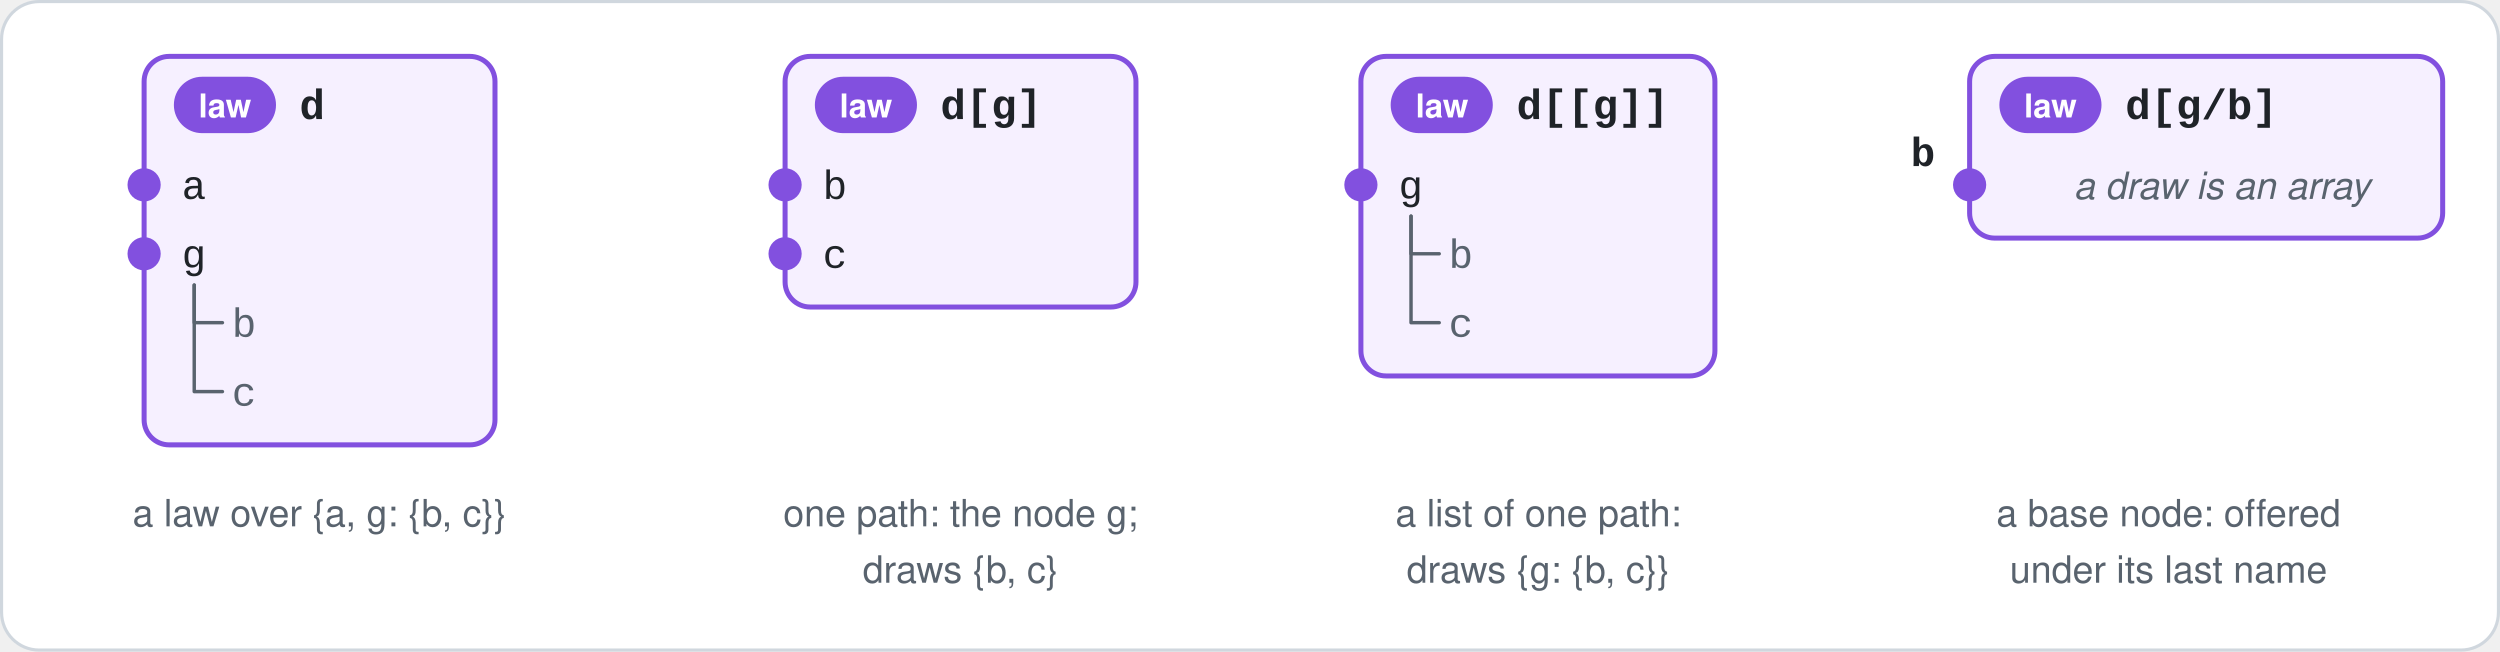
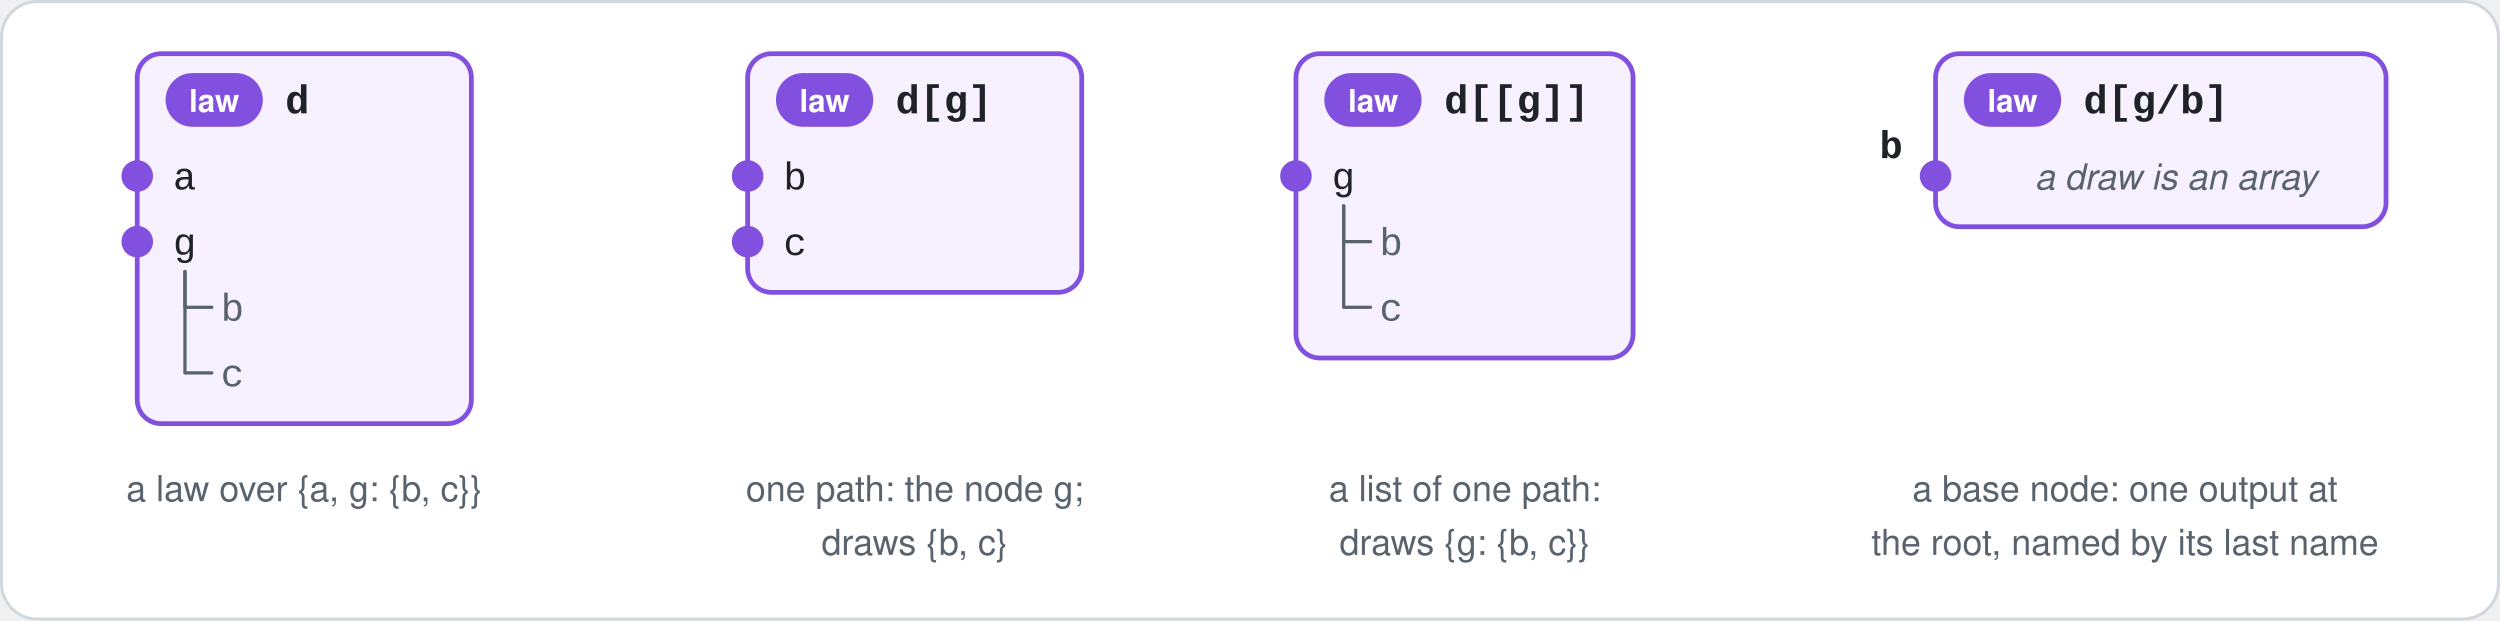
- <svg xmlns="http://www.w3.org/2000/svg" width="798" height="208" viewBox="0 0 798 208" role="img">
+ <svg xmlns="http://www.w3.org/2000/svg" width="838" height="208" viewBox="0 0 838 208" role="img">
  <defs>
    <marker id="arrow" viewBox="0 0 10 10" refX="9" refY="5" markerWidth="9" markerHeight="9" markerUnits="userSpaceOnUse" orient="auto-start-reverse">
      <path d="M 0 1 L 9 5 L 0 9 z" fill="#424a53" />
    </marker>
    <marker id="arrow-fault" viewBox="0 0 10 10" refX="9" refY="5" markerWidth="9" markerHeight="9" markerUnits="userSpaceOnUse" orient="auto-start-reverse">
      <path d="M 0 1 L 9 5 L 0 9 z" fill="#cf222e" />
    </marker>
  </defs>
-   <rect x="0.5" y="0.5" width="797" height="207" rx="12" fill="#ffffff" stroke="#d0d7de" />
+   <rect x="0.5" y="0.5" width="837" height="207" rx="12" fill="#ffffff" stroke="#d0d7de" />
  <g transform="translate(18.0,18.0)">
    <rect x="28.0" y="0.0" width="112.0" height="124.0" rx="8" fill="#f6f0ff" stroke="#8250df" stroke-width="1.6" />
    <rect x="38.0" y="7.0" width="31.6" height="17.0" rx="8.5" fill="#8250df" stroke="#8250df" stroke-width="1" />
    <text x="53.8" y="19.5" font-family="-apple-system, BlinkMacSystemFont, 'Segoe UI', Helvetica, Arial, sans-serif" font-size="10.5" font-weight="bold" fill="#ffffff" text-anchor="middle">law</text>
    <text x="77.6" y="20.0" font-family="ui-monospace, SFMono-Regular, Menlo, Consolas, 'Liberation Mono', monospace" font-size="13.5" font-weight="bold" fill="#1f2328" text-anchor="start">d</text>
    <text x="40.0" y="45.5" font-family="ui-monospace, SFMono-Regular, Menlo, Consolas, 'Liberation Mono', monospace" font-size="13" font-weight="normal" fill="#1f2328" text-anchor="start">a</text>
    <text x="40.0" y="67.5" font-family="ui-monospace, SFMono-Regular, Menlo, Consolas, 'Liberation Mono', monospace" font-size="13" font-weight="normal" fill="#1f2328" text-anchor="start">g</text>
    <text x="56.0" y="89.5" font-family="ui-monospace, SFMono-Regular, Menlo, Consolas, 'Liberation Mono', monospace" font-size="13" font-weight="normal" fill="#59636e" text-anchor="start">b</text>
    <text x="56.0" y="111.5" font-family="ui-monospace, SFMono-Regular, Menlo, Consolas, 'Liberation Mono', monospace" font-size="13" font-weight="normal" fill="#59636e" text-anchor="start">c</text>
    <path d="M 44.0,73.0 L 44.0,85.0 L 53.0,85.0" fill="none" stroke="#59636e" stroke-width="1.1" stroke-linejoin="round" stroke-linecap="round" />
    <path d="M 44.0,73.0 L 44.0,107.0 L 53.0,107.0" fill="none" stroke="#59636e" stroke-width="1.1" stroke-linejoin="round" stroke-linecap="round" />
    <circle cx="28.0" cy="41.0" r="4.5" fill="#8250df" stroke="#8250df" stroke-width="1.6" />
    <circle cx="28.0" cy="63.0" r="4.5" fill="#8250df" stroke="#8250df" stroke-width="1.6" />
    <text x="84.0" y="150.0" font-family="-apple-system, BlinkMacSystemFont, 'Segoe UI', Helvetica, Arial, sans-serif" font-size="12" font-weight="normal" fill="#59636e" text-anchor="middle">a law over {a, g: {b, c}}</text>
    <rect x="232.6" y="0.0" width="112.0" height="80.0" rx="8" fill="#f6f0ff" stroke="#8250df" stroke-width="1.6" />
    <rect x="242.6" y="7.0" width="31.6" height="17.0" rx="8.5" fill="#8250df" stroke="#8250df" stroke-width="1" />
    <text x="258.4" y="19.5" font-family="-apple-system, BlinkMacSystemFont, 'Segoe UI', Helvetica, Arial, sans-serif" font-size="10.5" font-weight="bold" fill="#ffffff" text-anchor="middle">law</text>
    <text x="282.2" y="20.0" font-family="ui-monospace, SFMono-Regular, Menlo, Consolas, 'Liberation Mono', monospace" font-size="13.5" font-weight="bold" fill="#1f2328" text-anchor="start">d[g]</text>
    <text x="244.6" y="45.5" font-family="ui-monospace, SFMono-Regular, Menlo, Consolas, 'Liberation Mono', monospace" font-size="13" font-weight="normal" fill="#1f2328" text-anchor="start">b</text>
    <text x="244.6" y="67.5" font-family="ui-monospace, SFMono-Regular, Menlo, Consolas, 'Liberation Mono', monospace" font-size="13" font-weight="normal" fill="#1f2328" text-anchor="start">c</text>
    <circle cx="232.6" cy="41.0" r="4.5" fill="#8250df" stroke="#8250df" stroke-width="1.6" />
    <circle cx="232.6" cy="63.0" r="4.5" fill="#8250df" stroke="#8250df" stroke-width="1.6" />
    <text x="288.6" y="150.0" font-family="-apple-system, BlinkMacSystemFont, 'Segoe UI', Helvetica, Arial, sans-serif" font-size="12" font-weight="normal" fill="#59636e" text-anchor="middle">one path: the node g;</text>
    <text x="288.6" y="168.0" font-family="-apple-system, BlinkMacSystemFont, 'Segoe UI', Helvetica, Arial, sans-serif" font-size="12" font-weight="normal" fill="#59636e" text-anchor="middle">draws {b, c}</text>
    <rect x="416.4" y="0.0" width="113.0" height="102.0" rx="8" fill="#f6f0ff" stroke="#8250df" stroke-width="1.6" />
    <rect x="426.4" y="7.0" width="31.6" height="17.0" rx="8.5" fill="#8250df" stroke="#8250df" stroke-width="1" />
    <text x="442.3" y="19.5" font-family="-apple-system, BlinkMacSystemFont, 'Segoe UI', Helvetica, Arial, sans-serif" font-size="10.5" font-weight="bold" fill="#ffffff" text-anchor="middle">law</text>
    <text x="466.1" y="20.0" font-family="ui-monospace, SFMono-Regular, Menlo, Consolas, 'Liberation Mono', monospace" font-size="13.5" font-weight="bold" fill="#1f2328" text-anchor="start">d[[g]]</text>
    <text x="428.4" y="45.5" font-family="ui-monospace, SFMono-Regular, Menlo, Consolas, 'Liberation Mono', monospace" font-size="13" font-weight="normal" fill="#1f2328" text-anchor="start">g</text>
    <text x="444.4" y="67.5" font-family="ui-monospace, SFMono-Regular, Menlo, Consolas, 'Liberation Mono', monospace" font-size="13" font-weight="normal" fill="#59636e" text-anchor="start">b</text>
    <text x="444.4" y="89.5" font-family="ui-monospace, SFMono-Regular, Menlo, Consolas, 'Liberation Mono', monospace" font-size="13" font-weight="normal" fill="#59636e" text-anchor="start">c</text>
    <path d="M 432.4,51.0 L 432.4,63.0 L 441.4,63.0" fill="none" stroke="#59636e" stroke-width="1.1" stroke-linejoin="round" stroke-linecap="round" />
    <path d="M 432.4,51.0 L 432.4,85.0 L 441.4,85.0" fill="none" stroke="#59636e" stroke-width="1.1" stroke-linejoin="round" stroke-linecap="round" />
    <circle cx="416.4" cy="41.0" r="4.5" fill="#8250df" stroke="#8250df" stroke-width="1.6" />
    <text x="473.0" y="150.0" font-family="-apple-system, BlinkMacSystemFont, 'Segoe UI', Helvetica, Arial, sans-serif" font-size="12" font-weight="normal" fill="#59636e" text-anchor="middle">a list of one path:</text>
    <text x="473.0" y="168.0" font-family="-apple-system, BlinkMacSystemFont, 'Segoe UI', Helvetica, Arial, sans-serif" font-size="12" font-weight="normal" fill="#59636e" text-anchor="middle">draws {g: {b, c}}</text>
-     <rect x="610.7" y="0.0" width="151.0" height="58.0" rx="8" fill="#f6f0ff" stroke="#8250df" stroke-width="1.6" />
-     <rect x="620.7" y="7.0" width="31.6" height="17.0" rx="8.5" fill="#8250df" stroke="#8250df" stroke-width="1" />
-     <text x="636.5" y="19.5" font-family="-apple-system, BlinkMacSystemFont, 'Segoe UI', Helvetica, Arial, sans-serif" font-size="10.5" font-weight="bold" fill="#ffffff" text-anchor="middle">law</text>
-     <text x="660.4" y="20.0" font-family="ui-monospace, SFMono-Regular, Menlo, Consolas, 'Liberation Mono', monospace" font-size="13.5" font-weight="bold" fill="#1f2328" text-anchor="start">d[g/b]</text>
-     <text x="599.7" y="35.0" font-family="ui-monospace, SFMono-Regular, Menlo, Consolas, 'Liberation Mono', monospace" font-size="13" font-weight="bold" fill="#1f2328" text-anchor="end">b</text>
-     <text x="691.2" y="45.5" font-family="-apple-system, BlinkMacSystemFont, 'Segoe UI', Helvetica, Arial, sans-serif" font-size="12" font-weight="normal" fill="#59636e" text-anchor="middle" font-style="italic">a draw is an array</text>
-     <circle cx="610.7" cy="41.0" r="4.5" fill="#8250df" stroke="#8250df" stroke-width="1.6" />
-     <text x="674.2" y="150.0" font-family="-apple-system, BlinkMacSystemFont, 'Segoe UI', Helvetica, Arial, sans-serif" font-size="12" font-weight="normal" fill="#59636e" text-anchor="middle">a base node: offered</text>
-     <text x="674.2" y="168.0" font-family="-apple-system, BlinkMacSystemFont, 'Segoe UI', Helvetica, Arial, sans-serif" font-size="12" font-weight="normal" fill="#59636e" text-anchor="middle">under its last name</text>
+     <rect x="630.8" y="0.0" width="151.0" height="58.0" rx="8" fill="#f6f0ff" stroke="#8250df" stroke-width="1.6" />
+     <rect x="640.8" y="7.0" width="31.6" height="17.0" rx="8.5" fill="#8250df" stroke="#8250df" stroke-width="1" />
+     <text x="656.6" y="19.5" font-family="-apple-system, BlinkMacSystemFont, 'Segoe UI', Helvetica, Arial, sans-serif" font-size="10.5" font-weight="bold" fill="#ffffff" text-anchor="middle">law</text>
+     <text x="680.4" y="20.0" font-family="ui-monospace, SFMono-Regular, Menlo, Consolas, 'Liberation Mono', monospace" font-size="13.5" font-weight="bold" fill="#1f2328" text-anchor="start">d[g/b]</text>
+     <text x="619.8" y="35.0" font-family="ui-monospace, SFMono-Regular, Menlo, Consolas, 'Liberation Mono', monospace" font-size="13" font-weight="bold" fill="#1f2328" text-anchor="end">b</text>
+     <text x="711.3" y="45.5" font-family="-apple-system, BlinkMacSystemFont, 'Segoe UI', Helvetica, Arial, sans-serif" font-size="12" font-weight="normal" fill="#59636e" text-anchor="middle" font-style="italic">a draw is an array</text>
+     <circle cx="630.8" cy="41.0" r="4.5" fill="#8250df" stroke="#8250df" stroke-width="1.6" />
+     <text x="694.3" y="150.0" font-family="-apple-system, BlinkMacSystemFont, 'Segoe UI', Helvetica, Arial, sans-serif" font-size="12" font-weight="normal" fill="#59636e" text-anchor="middle">a base node: one output at</text>
+     <text x="694.3" y="168.0" font-family="-apple-system, BlinkMacSystemFont, 'Segoe UI', Helvetica, Arial, sans-serif" font-size="12" font-weight="normal" fill="#59636e" text-anchor="middle">the root, named by its last name</text>
  </g>
</svg>
